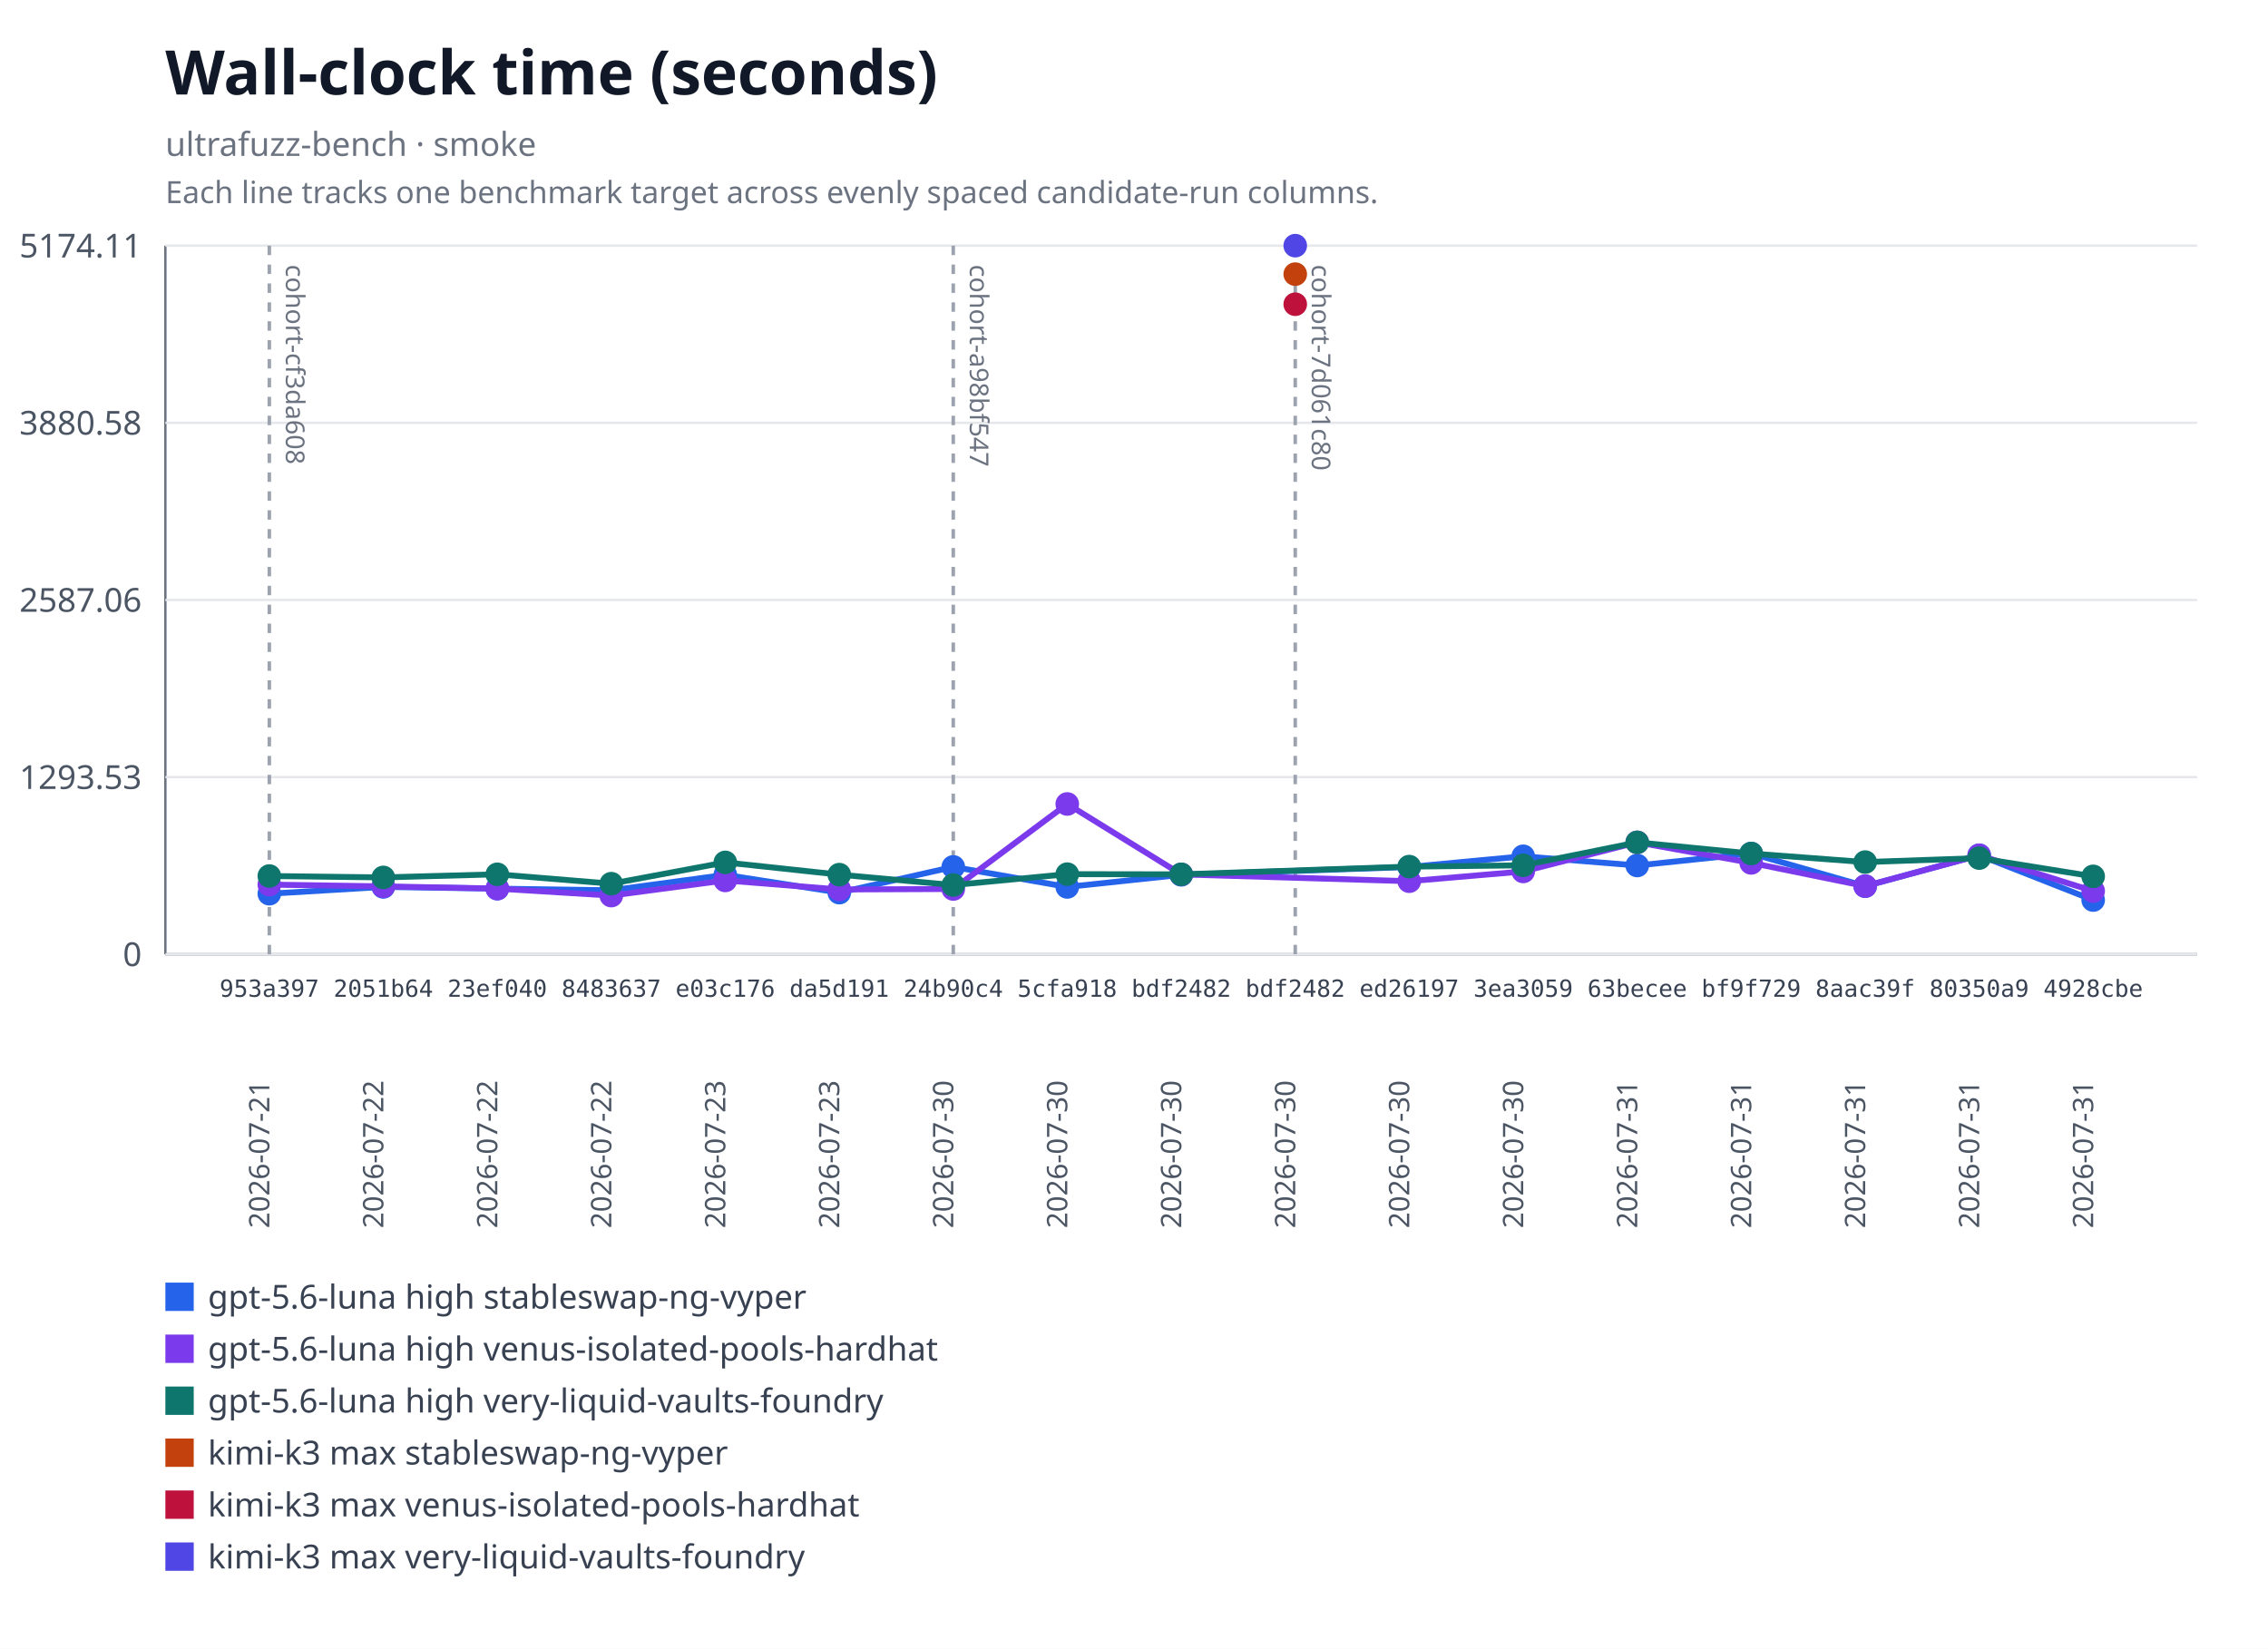
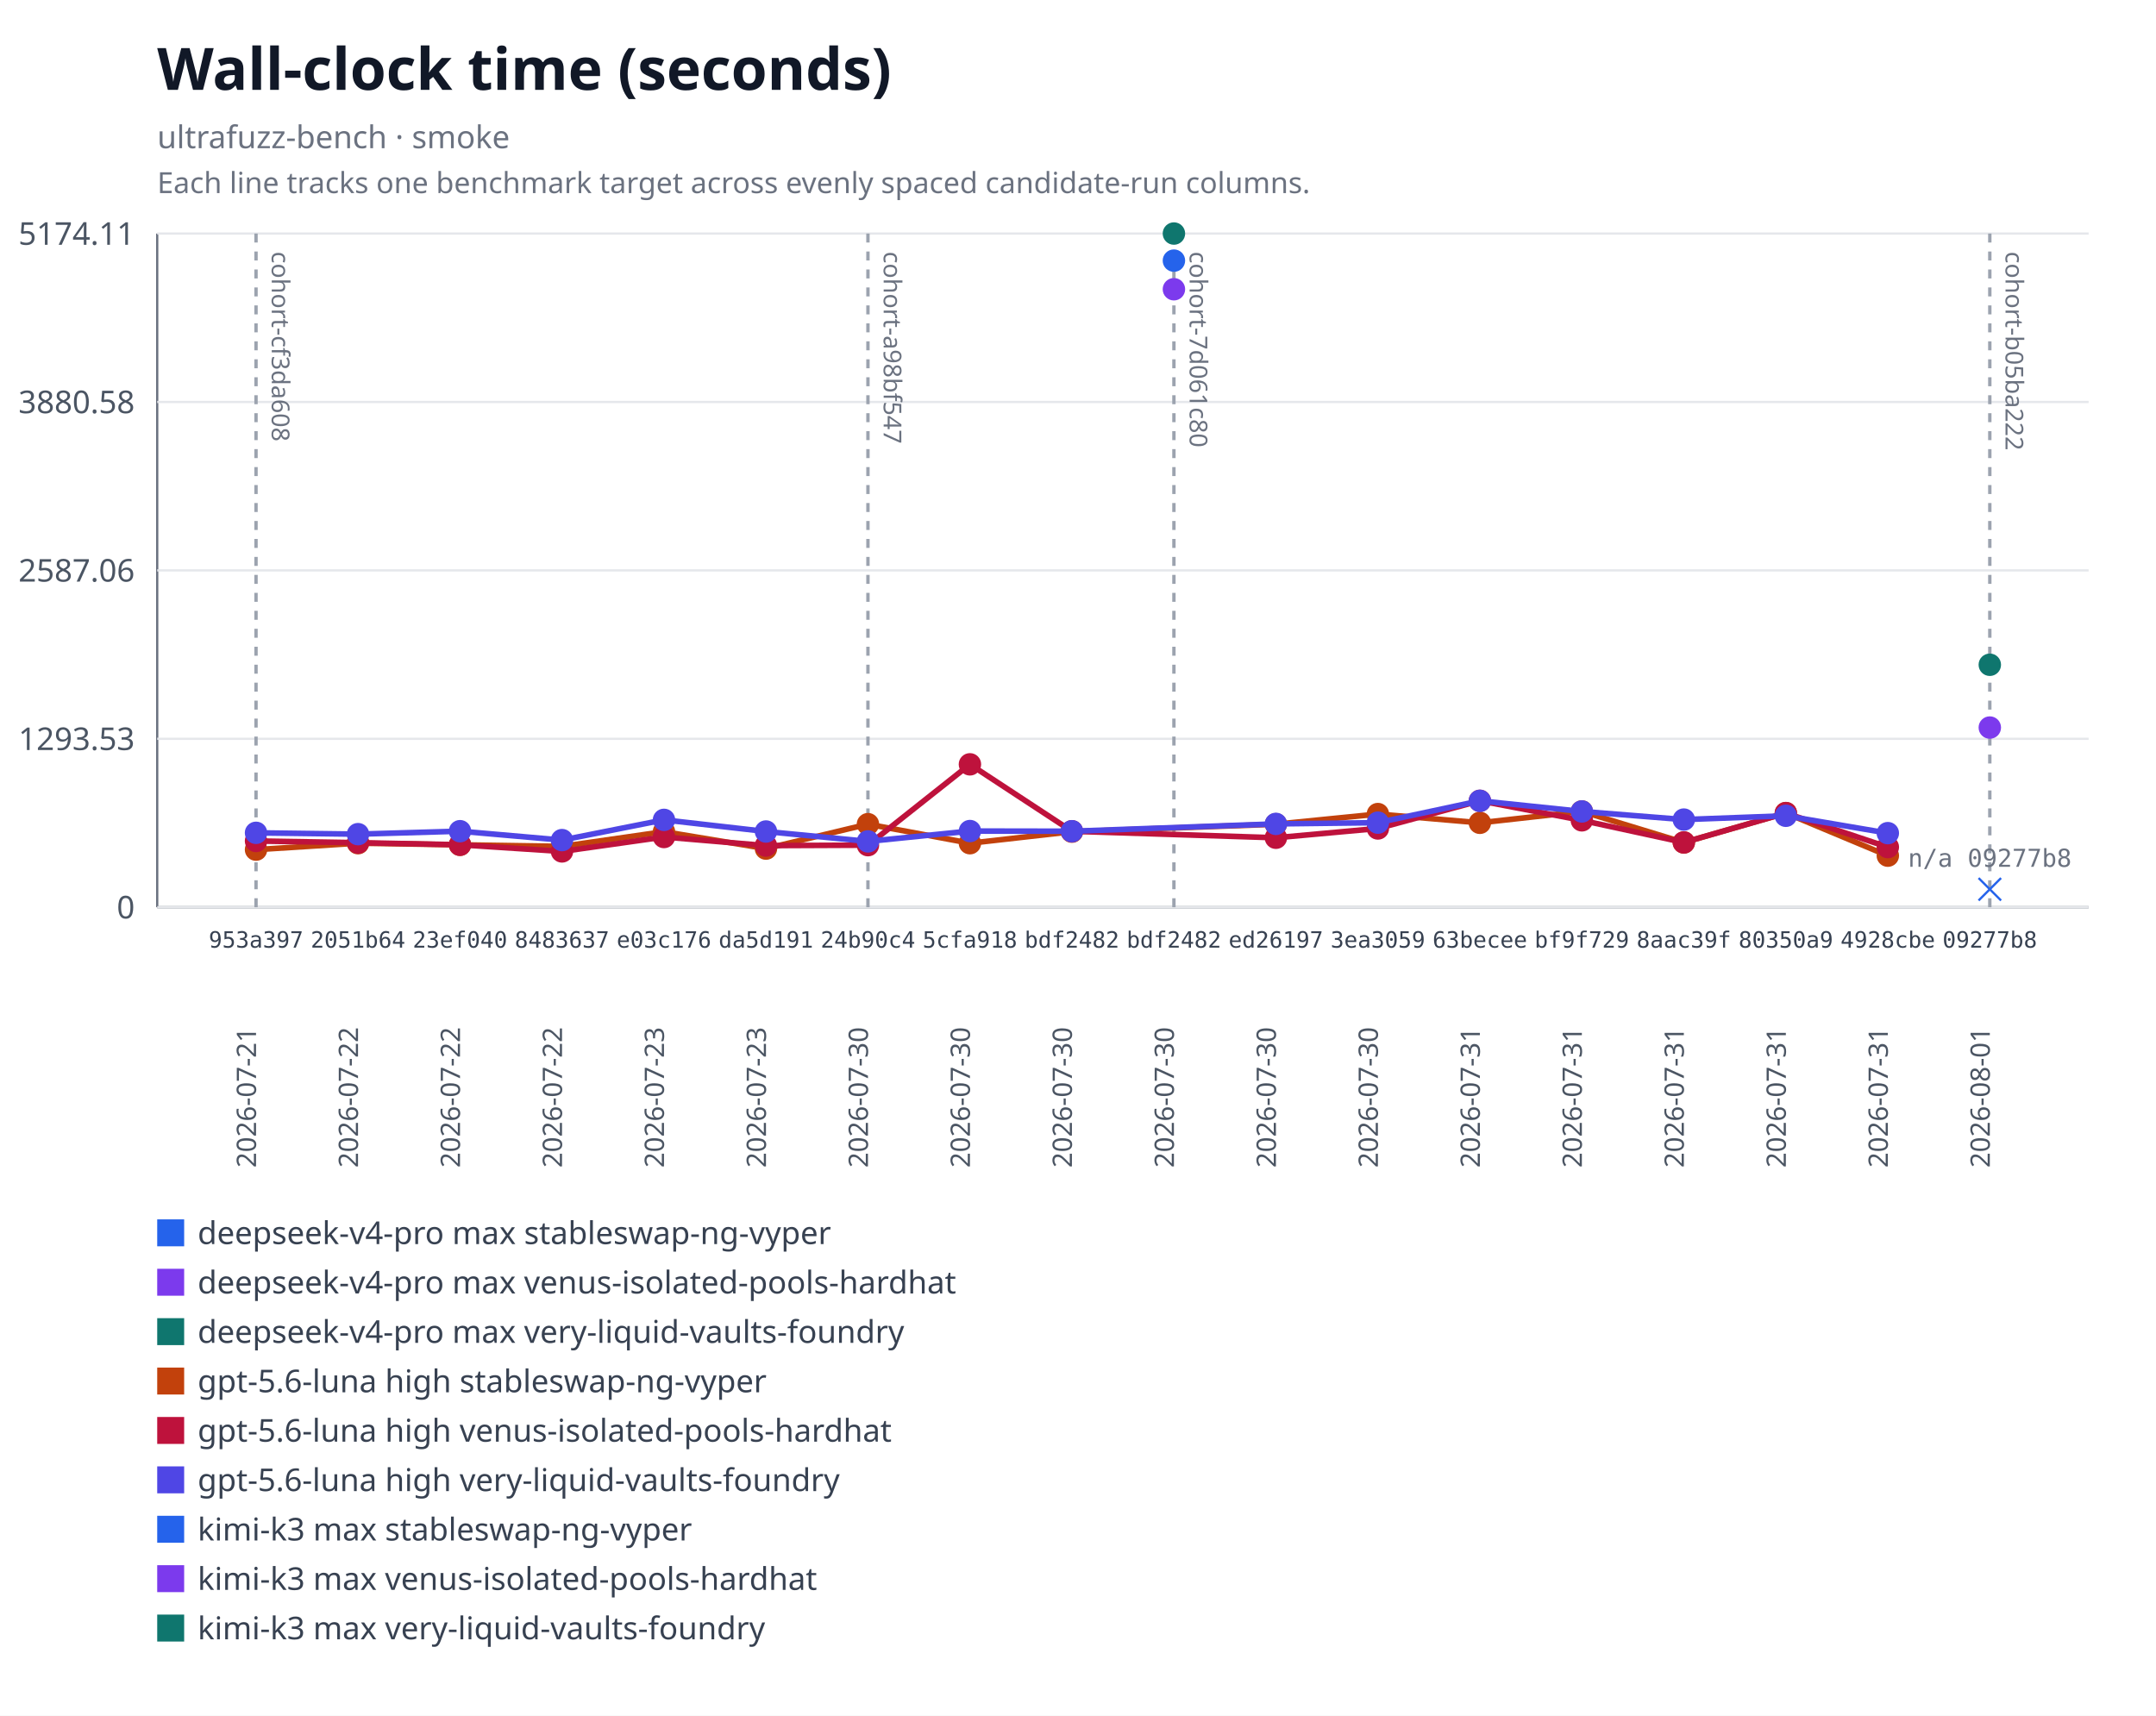
- <svg xmlns="http://www.w3.org/2000/svg" xmlns:xlink="http://www.w3.org/1999/xlink" width="960" height="698" viewBox="0 0 960 698" role="img" aria-labelledby="title desc">
-   <rect width="960" height="698" fill="#ffffff" />
+ <svg xmlns="http://www.w3.org/2000/svg" xmlns:xlink="http://www.w3.org/1999/xlink" width="960" height="764" viewBox="0 0 960 764" role="img" aria-labelledby="title desc">
+   <rect width="960" height="764" fill="#ffffff" />
  <text x="70" y="40" font-family="system-ui, sans-serif" font-size="26" font-weight="600" fill="#111827">Wall-clock time (seconds)</text>
  <text x="70" y="66" font-family="system-ui, sans-serif" font-size="14" fill="#6b7280">ultrafuzz-bench · smoke</text>
  <text x="70" y="86" font-family="system-ui, sans-serif" font-size="13" fill="#6b7280">Each line tracks one benchmark target across evenly spaced candidate-run columns.</text>
  <line x1="70" y1="104" x2="70" y2="404" stroke="#6b7280" />
  <line x1="70" y1="404" x2="930" y2="404" stroke="#6b7280" />
  <line x1="70" y1="404" x2="930" y2="404" stroke="#e5e7eb" />
  <text x="60" y="409" text-anchor="end" font-family="system-ui, sans-serif" font-size="14" fill="#4b5563">0</text>
  <line x1="70" y1="329" x2="930" y2="329" stroke="#e5e7eb" />
  <text x="60" y="334" text-anchor="end" font-family="system-ui, sans-serif" font-size="14" fill="#4b5563">1293.53</text>
  <line x1="70" y1="254" x2="930" y2="254" stroke="#e5e7eb" />
  <text x="60" y="259" text-anchor="end" font-family="system-ui, sans-serif" font-size="14" fill="#4b5563">2587.06</text>
  <line x1="70" y1="179" x2="930" y2="179" stroke="#e5e7eb" />
  <text x="60" y="184" text-anchor="end" font-family="system-ui, sans-serif" font-size="14" fill="#4b5563">3880.58</text>
  <line x1="70" y1="104" x2="930" y2="104" stroke="#e5e7eb" />
  <text x="60" y="109" text-anchor="end" font-family="system-ui, sans-serif" font-size="14" fill="#4b5563">5174.11</text>
  <g data-lineage-marker="cohort-cf3da608">
    <line x1="114" y1="104" x2="114" y2="404" stroke="#9ca3af" stroke-width="1.5" stroke-dasharray="4 4" />
    <text transform="translate(121,112) rotate(90)" text-anchor="start" font-family="system-ui, sans-serif" font-size="11" fill="#6b7280">cohort-cf3da608</text>
  </g>
  <g data-lineage-marker="cohort-a98bf547">
-     <line x1="403.5" y1="104" x2="403.5" y2="404" stroke="#9ca3af" stroke-width="1.5" stroke-dasharray="4 4" />
-     <text transform="translate(410.5,112) rotate(90)" text-anchor="start" font-family="system-ui, sans-serif" font-size="11" fill="#6b7280">cohort-a98bf547</text>
+     <line x1="386.47" y1="104" x2="386.47" y2="404" stroke="#9ca3af" stroke-width="1.5" stroke-dasharray="4 4" />
+     <text transform="translate(393.47,112) rotate(90)" text-anchor="start" font-family="system-ui, sans-serif" font-size="11" fill="#6b7280">cohort-a98bf547</text>
  </g>
  <g data-lineage-marker="cohort-7d061c80">
-     <line x1="548.25" y1="104" x2="548.25" y2="404" stroke="#9ca3af" stroke-width="1.5" stroke-dasharray="4 4" />
-     <text transform="translate(555.25,112) rotate(90)" text-anchor="start" font-family="system-ui, sans-serif" font-size="11" fill="#6b7280">cohort-7d061c80</text>
-   </g>
-   <polyline fill="none" stroke="#2563eb" stroke-width="2.5" points="114,378.36 162.25,375.48 210.5,376.21 258.75,376.91 307,370.36 355.25,377.9 403.5,367.01 451.75,375.49 500,370.35 596.5,367.04 644.75,362.51 693,366.41 741.25,361.34 789.5,375.17 837.75,362.06 886,381.04" />
+     <line x1="522.71" y1="104" x2="522.71" y2="404" stroke="#9ca3af" stroke-width="1.5" stroke-dasharray="4 4" />
+     <text transform="translate(529.71,112) rotate(90)" text-anchor="start" font-family="system-ui, sans-serif" font-size="11" fill="#6b7280">cohort-7d061c80</text>
+   </g>
+   <g data-lineage-marker="cohort-b05ba222">
+     <line x1="886" y1="104" x2="886" y2="404" stroke="#9ca3af" stroke-width="1.5" stroke-dasharray="4 4" />
+     <text transform="translate(893,112) rotate(90)" text-anchor="start" font-family="system-ui, sans-serif" font-size="11" fill="#6b7280">cohort-b05ba222</text>
+   </g>
+   <a href="https://github.com/monad-developers/ultrafuzz/commit/09277b81397d06cf697403a863c8f29f4e2320b9" xlink:href="https://github.com/monad-developers/ultrafuzz/commit/09277b81397d06cf697403a863c8f29f4e2320b9" data-status="unavailable">
+     <line x1="881" y1="391" x2="891" y2="401" stroke="#2563eb" />
+     <line x1="891" y1="391" x2="881" y2="401" stroke="#2563eb" />
+     <text x="886" y="386" text-anchor="middle" font-family="ui-monospace, monospace" font-size="11" fill="#6b7280">n/a 09277b8</text>
+   </a>
+   <a href="https://github.com/monad-developers/ultrafuzz/commit/09277b81397d06cf697403a863c8f29f4e2320b9" xlink:href="https://github.com/monad-developers/ultrafuzz/commit/09277b81397d06cf697403a863c8f29f4e2320b9">
+     <circle cx="886" cy="323.99" r="5" fill="#7c3aed" />
+   </a>
+   <a href="https://github.com/monad-developers/ultrafuzz/commit/09277b81397d06cf697403a863c8f29f4e2320b9" xlink:href="https://github.com/monad-developers/ultrafuzz/commit/09277b81397d06cf697403a863c8f29f4e2320b9">
+     <circle cx="886" cy="296.03" r="5" fill="#0f766e" />
+   </a>
+   <polyline fill="none" stroke="#c2410c" stroke-width="2.5" points="114,378.36 159.41,375.48 204.82,376.21 250.24,376.91 295.65,370.36 341.06,377.9 386.47,367.01 431.88,375.49 477.29,370.35 568.12,367.04 613.53,362.51 658.94,366.41 704.35,361.34 749.76,375.17 795.18,362.06 840.59,381.04" />
  <a href="https://github.com/monad-developers/ultrafuzz/commit/953a397a860307d3061eef2cad69c80d09ef20f5" xlink:href="https://github.com/monad-developers/ultrafuzz/commit/953a397a860307d3061eef2cad69c80d09ef20f5">
-     <circle cx="114" cy="378.36" r="5" fill="#2563eb" />
+     <circle cx="114" cy="378.36" r="5" fill="#c2410c" />
  </a>
  <a href="https://github.com/monad-developers/ultrafuzz/commit/2051b642d9e31e9402ce1ec8a00b70cc27801f16" xlink:href="https://github.com/monad-developers/ultrafuzz/commit/2051b642d9e31e9402ce1ec8a00b70cc27801f16">
-     <circle cx="162.25" cy="375.48" r="5" fill="#2563eb" />
+     <circle cx="159.41" cy="375.48" r="5" fill="#c2410c" />
  </a>
  <a href="https://github.com/monad-developers/ultrafuzz/commit/23ef040e5ad66603354e3395f7eac77df9b76f06" xlink:href="https://github.com/monad-developers/ultrafuzz/commit/23ef040e5ad66603354e3395f7eac77df9b76f06">
-     <circle cx="210.5" cy="376.21" r="5" fill="#2563eb" />
+     <circle cx="204.82" cy="376.21" r="5" fill="#c2410c" />
  </a>
  <a href="https://github.com/monad-developers/ultrafuzz/commit/84836379f09e6e84ff0da059f7e26a2a38e4cc98" xlink:href="https://github.com/monad-developers/ultrafuzz/commit/84836379f09e6e84ff0da059f7e26a2a38e4cc98">
-     <circle cx="258.75" cy="376.91" r="5" fill="#2563eb" />
+     <circle cx="250.24" cy="376.91" r="5" fill="#c2410c" />
  </a>
  <a href="https://github.com/monad-developers/ultrafuzz/commit/e03c176587f695fe711b8123f88c2cbbcfca36af" xlink:href="https://github.com/monad-developers/ultrafuzz/commit/e03c176587f695fe711b8123f88c2cbbcfca36af">
-     <circle cx="307" cy="370.36" r="5" fill="#2563eb" />
+     <circle cx="295.65" cy="370.36" r="5" fill="#c2410c" />
  </a>
  <a href="https://github.com/monad-developers/ultrafuzz/commit/da5d191b03f61b4e07149c10d29bbd7542511889" xlink:href="https://github.com/monad-developers/ultrafuzz/commit/da5d191b03f61b4e07149c10d29bbd7542511889">
-     <circle cx="355.25" cy="377.9" r="5" fill="#2563eb" />
+     <circle cx="341.06" cy="377.9" r="5" fill="#c2410c" />
  </a>
  <a href="https://github.com/monad-developers/ultrafuzz/commit/24b90c4d2a03ece561b3b1b988cfa2508c088013" xlink:href="https://github.com/monad-developers/ultrafuzz/commit/24b90c4d2a03ece561b3b1b988cfa2508c088013">
-     <circle cx="403.5" cy="367.01" r="5" fill="#2563eb" />
+     <circle cx="386.47" cy="367.01" r="5" fill="#c2410c" />
  </a>
  <a href="https://github.com/monad-developers/ultrafuzz/commit/5cfa918db7448aeb92b6b8aa66f687a9359b71e6" xlink:href="https://github.com/monad-developers/ultrafuzz/commit/5cfa918db7448aeb92b6b8aa66f687a9359b71e6">
-     <circle cx="451.75" cy="375.49" r="5" fill="#2563eb" />
-   </a>
-   <a href="https://github.com/monad-developers/ultrafuzz/commit/bdf2482db2ad359aa9b48775e73206fa37f32278" xlink:href="https://github.com/monad-developers/ultrafuzz/commit/bdf2482db2ad359aa9b48775e73206fa37f32278">
-     <circle cx="500" cy="370.35" r="5" fill="#2563eb" />
+     <circle cx="431.88" cy="375.49" r="5" fill="#c2410c" />
+   </a>
+   <a href="https://github.com/monad-developers/ultrafuzz/commit/bdf2482db2ad359aa9b48775e73206fa37f32278" xlink:href="https://github.com/monad-developers/ultrafuzz/commit/bdf2482db2ad359aa9b48775e73206fa37f32278">
+     <circle cx="477.29" cy="370.35" r="5" fill="#c2410c" />
  </a>
  <a href="https://github.com/monad-developers/ultrafuzz/commit/ed26197c6c6cf5c7d21e35b9f2c9f5cb85fcac8e" xlink:href="https://github.com/monad-developers/ultrafuzz/commit/ed26197c6c6cf5c7d21e35b9f2c9f5cb85fcac8e">
-     <circle cx="596.5" cy="367.04" r="5" fill="#2563eb" />
+     <circle cx="568.12" cy="367.04" r="5" fill="#c2410c" />
  </a>
  <a href="https://github.com/monad-developers/ultrafuzz/commit/3ea30591805bdb0dda96ae56efa08419e7b4a506" xlink:href="https://github.com/monad-developers/ultrafuzz/commit/3ea30591805bdb0dda96ae56efa08419e7b4a506">
-     <circle cx="644.75" cy="362.51" r="5" fill="#2563eb" />
+     <circle cx="613.53" cy="362.51" r="5" fill="#c2410c" />
  </a>
  <a href="https://github.com/monad-developers/ultrafuzz/commit/63becee294476e3e750a79163c01634138b94282" xlink:href="https://github.com/monad-developers/ultrafuzz/commit/63becee294476e3e750a79163c01634138b94282">
-     <circle cx="693" cy="366.41" r="5" fill="#2563eb" />
+     <circle cx="658.94" cy="366.41" r="5" fill="#c2410c" />
  </a>
  <a href="https://github.com/monad-developers/ultrafuzz/commit/bf9f729656bd4d2b0e8860c560cc3a1716a3dca0" xlink:href="https://github.com/monad-developers/ultrafuzz/commit/bf9f729656bd4d2b0e8860c560cc3a1716a3dca0">
-     <circle cx="741.25" cy="361.34" r="5" fill="#2563eb" />
+     <circle cx="704.35" cy="361.34" r="5" fill="#c2410c" />
  </a>
  <a href="https://github.com/monad-developers/ultrafuzz/commit/8aac39f661655f98f6e9ba2be71c079d650e2223" xlink:href="https://github.com/monad-developers/ultrafuzz/commit/8aac39f661655f98f6e9ba2be71c079d650e2223">
-     <circle cx="789.5" cy="375.17" r="5" fill="#2563eb" />
+     <circle cx="749.76" cy="375.17" r="5" fill="#c2410c" />
  </a>
  <a href="https://github.com/monad-developers/ultrafuzz/commit/80350a94d72cb12c6e22427fcc925ba21777a309" xlink:href="https://github.com/monad-developers/ultrafuzz/commit/80350a94d72cb12c6e22427fcc925ba21777a309">
-     <circle cx="837.75" cy="362.06" r="5" fill="#2563eb" />
+     <circle cx="795.18" cy="362.06" r="5" fill="#c2410c" />
  </a>
  <a href="https://github.com/monad-developers/ultrafuzz/commit/4928cbe154027060b4b9d9e63e9414a6a0547022" xlink:href="https://github.com/monad-developers/ultrafuzz/commit/4928cbe154027060b4b9d9e63e9414a6a0547022">
-     <circle cx="886" cy="381.04" r="5" fill="#2563eb" />
-   </a>
-   <polyline fill="none" stroke="#7c3aed" stroke-width="2.5" points="114,374.51 162.25,375.25 210.5,376.18 258.75,379.15 307,372.73 355.25,376.56 403.5,376.36 451.75,340.37 500,370.17 596.5,373.06 644.75,368.93 693,356.61 741.25,365.31 789.5,375.15 837.75,362.1 886,377.23" />
+     <circle cx="840.59" cy="381.04" r="5" fill="#c2410c" />
+   </a>
+   <polyline fill="none" stroke="#be123c" stroke-width="2.5" points="114,374.51 159.41,375.25 204.82,376.18 250.24,379.15 295.65,372.73 341.06,376.56 386.47,376.36 431.88,340.37 477.29,370.17 568.12,373.06 613.53,368.93 658.94,356.61 704.35,365.31 749.76,375.15 795.18,362.1 840.59,377.23" />
  <a href="https://github.com/monad-developers/ultrafuzz/commit/953a397a860307d3061eef2cad69c80d09ef20f5" xlink:href="https://github.com/monad-developers/ultrafuzz/commit/953a397a860307d3061eef2cad69c80d09ef20f5">
-     <circle cx="114" cy="374.51" r="5" fill="#7c3aed" />
+     <circle cx="114" cy="374.51" r="5" fill="#be123c" />
  </a>
  <a href="https://github.com/monad-developers/ultrafuzz/commit/2051b642d9e31e9402ce1ec8a00b70cc27801f16" xlink:href="https://github.com/monad-developers/ultrafuzz/commit/2051b642d9e31e9402ce1ec8a00b70cc27801f16">
-     <circle cx="162.25" cy="375.25" r="5" fill="#7c3aed" />
+     <circle cx="159.41" cy="375.25" r="5" fill="#be123c" />
  </a>
  <a href="https://github.com/monad-developers/ultrafuzz/commit/23ef040e5ad66603354e3395f7eac77df9b76f06" xlink:href="https://github.com/monad-developers/ultrafuzz/commit/23ef040e5ad66603354e3395f7eac77df9b76f06">
-     <circle cx="210.5" cy="376.18" r="5" fill="#7c3aed" />
+     <circle cx="204.82" cy="376.18" r="5" fill="#be123c" />
  </a>
  <a href="https://github.com/monad-developers/ultrafuzz/commit/84836379f09e6e84ff0da059f7e26a2a38e4cc98" xlink:href="https://github.com/monad-developers/ultrafuzz/commit/84836379f09e6e84ff0da059f7e26a2a38e4cc98">
-     <circle cx="258.75" cy="379.15" r="5" fill="#7c3aed" />
+     <circle cx="250.24" cy="379.15" r="5" fill="#be123c" />
  </a>
  <a href="https://github.com/monad-developers/ultrafuzz/commit/e03c176587f695fe711b8123f88c2cbbcfca36af" xlink:href="https://github.com/monad-developers/ultrafuzz/commit/e03c176587f695fe711b8123f88c2cbbcfca36af">
-     <circle cx="307" cy="372.73" r="5" fill="#7c3aed" />
+     <circle cx="295.65" cy="372.73" r="5" fill="#be123c" />
  </a>
  <a href="https://github.com/monad-developers/ultrafuzz/commit/da5d191b03f61b4e07149c10d29bbd7542511889" xlink:href="https://github.com/monad-developers/ultrafuzz/commit/da5d191b03f61b4e07149c10d29bbd7542511889">
-     <circle cx="355.25" cy="376.56" r="5" fill="#7c3aed" />
+     <circle cx="341.06" cy="376.56" r="5" fill="#be123c" />
  </a>
  <a href="https://github.com/monad-developers/ultrafuzz/commit/24b90c4d2a03ece561b3b1b988cfa2508c088013" xlink:href="https://github.com/monad-developers/ultrafuzz/commit/24b90c4d2a03ece561b3b1b988cfa2508c088013">
-     <circle cx="403.5" cy="376.36" r="5" fill="#7c3aed" />
+     <circle cx="386.47" cy="376.36" r="5" fill="#be123c" />
  </a>
  <a href="https://github.com/monad-developers/ultrafuzz/commit/5cfa918db7448aeb92b6b8aa66f687a9359b71e6" xlink:href="https://github.com/monad-developers/ultrafuzz/commit/5cfa918db7448aeb92b6b8aa66f687a9359b71e6">
-     <circle cx="451.75" cy="340.37" r="5" fill="#7c3aed" />
-   </a>
-   <a href="https://github.com/monad-developers/ultrafuzz/commit/bdf2482db2ad359aa9b48775e73206fa37f32278" xlink:href="https://github.com/monad-developers/ultrafuzz/commit/bdf2482db2ad359aa9b48775e73206fa37f32278">
-     <circle cx="500" cy="370.17" r="5" fill="#7c3aed" />
+     <circle cx="431.88" cy="340.37" r="5" fill="#be123c" />
+   </a>
+   <a href="https://github.com/monad-developers/ultrafuzz/commit/bdf2482db2ad359aa9b48775e73206fa37f32278" xlink:href="https://github.com/monad-developers/ultrafuzz/commit/bdf2482db2ad359aa9b48775e73206fa37f32278">
+     <circle cx="477.29" cy="370.17" r="5" fill="#be123c" />
  </a>
  <a href="https://github.com/monad-developers/ultrafuzz/commit/ed26197c6c6cf5c7d21e35b9f2c9f5cb85fcac8e" xlink:href="https://github.com/monad-developers/ultrafuzz/commit/ed26197c6c6cf5c7d21e35b9f2c9f5cb85fcac8e">
-     <circle cx="596.5" cy="373.06" r="5" fill="#7c3aed" />
+     <circle cx="568.12" cy="373.06" r="5" fill="#be123c" />
  </a>
  <a href="https://github.com/monad-developers/ultrafuzz/commit/3ea30591805bdb0dda96ae56efa08419e7b4a506" xlink:href="https://github.com/monad-developers/ultrafuzz/commit/3ea30591805bdb0dda96ae56efa08419e7b4a506">
-     <circle cx="644.75" cy="368.93" r="5" fill="#7c3aed" />
+     <circle cx="613.53" cy="368.93" r="5" fill="#be123c" />
  </a>
  <a href="https://github.com/monad-developers/ultrafuzz/commit/63becee294476e3e750a79163c01634138b94282" xlink:href="https://github.com/monad-developers/ultrafuzz/commit/63becee294476e3e750a79163c01634138b94282">
-     <circle cx="693" cy="356.61" r="5" fill="#7c3aed" />
+     <circle cx="658.94" cy="356.61" r="5" fill="#be123c" />
  </a>
  <a href="https://github.com/monad-developers/ultrafuzz/commit/bf9f729656bd4d2b0e8860c560cc3a1716a3dca0" xlink:href="https://github.com/monad-developers/ultrafuzz/commit/bf9f729656bd4d2b0e8860c560cc3a1716a3dca0">
-     <circle cx="741.25" cy="365.31" r="5" fill="#7c3aed" />
+     <circle cx="704.35" cy="365.31" r="5" fill="#be123c" />
  </a>
  <a href="https://github.com/monad-developers/ultrafuzz/commit/8aac39f661655f98f6e9ba2be71c079d650e2223" xlink:href="https://github.com/monad-developers/ultrafuzz/commit/8aac39f661655f98f6e9ba2be71c079d650e2223">
-     <circle cx="789.5" cy="375.15" r="5" fill="#7c3aed" />
+     <circle cx="749.76" cy="375.15" r="5" fill="#be123c" />
  </a>
  <a href="https://github.com/monad-developers/ultrafuzz/commit/80350a94d72cb12c6e22427fcc925ba21777a309" xlink:href="https://github.com/monad-developers/ultrafuzz/commit/80350a94d72cb12c6e22427fcc925ba21777a309">
-     <circle cx="837.75" cy="362.1" r="5" fill="#7c3aed" />
+     <circle cx="795.18" cy="362.1" r="5" fill="#be123c" />
  </a>
  <a href="https://github.com/monad-developers/ultrafuzz/commit/4928cbe154027060b4b9d9e63e9414a6a0547022" xlink:href="https://github.com/monad-developers/ultrafuzz/commit/4928cbe154027060b4b9d9e63e9414a6a0547022">
-     <circle cx="886" cy="377.23" r="5" fill="#7c3aed" />
-   </a>
-   <polyline fill="none" stroke="#0f766e" stroke-width="2.5" points="114,370.87 162.25,371.46 210.5,370.14 258.75,374.11 307,365.1 355.25,370.28 403.5,374.69 451.75,370.08 500,370.16 596.5,366.89 644.75,366.34 693,356.63 741.25,361.35 789.5,364.97 837.75,363.28 886,371.01" />
+     <circle cx="840.59" cy="377.23" r="5" fill="#be123c" />
+   </a>
+   <polyline fill="none" stroke="#4f46e5" stroke-width="2.5" points="114,370.87 159.41,371.46 204.82,370.14 250.24,374.11 295.65,365.1 341.06,370.28 386.47,374.69 431.88,370.08 477.29,370.16 568.12,366.89 613.53,366.34 658.94,356.63 704.35,361.35 749.76,364.97 795.18,363.28 840.59,371.01" />
  <a href="https://github.com/monad-developers/ultrafuzz/commit/953a397a860307d3061eef2cad69c80d09ef20f5" xlink:href="https://github.com/monad-developers/ultrafuzz/commit/953a397a860307d3061eef2cad69c80d09ef20f5">
-     <circle cx="114" cy="370.87" r="5" fill="#0f766e" />
+     <circle cx="114" cy="370.87" r="5" fill="#4f46e5" />
  </a>
  <a href="https://github.com/monad-developers/ultrafuzz/commit/2051b642d9e31e9402ce1ec8a00b70cc27801f16" xlink:href="https://github.com/monad-developers/ultrafuzz/commit/2051b642d9e31e9402ce1ec8a00b70cc27801f16">
-     <circle cx="162.25" cy="371.46" r="5" fill="#0f766e" />
+     <circle cx="159.41" cy="371.46" r="5" fill="#4f46e5" />
  </a>
  <a href="https://github.com/monad-developers/ultrafuzz/commit/23ef040e5ad66603354e3395f7eac77df9b76f06" xlink:href="https://github.com/monad-developers/ultrafuzz/commit/23ef040e5ad66603354e3395f7eac77df9b76f06">
-     <circle cx="210.5" cy="370.14" r="5" fill="#0f766e" />
+     <circle cx="204.82" cy="370.14" r="5" fill="#4f46e5" />
  </a>
  <a href="https://github.com/monad-developers/ultrafuzz/commit/84836379f09e6e84ff0da059f7e26a2a38e4cc98" xlink:href="https://github.com/monad-developers/ultrafuzz/commit/84836379f09e6e84ff0da059f7e26a2a38e4cc98">
-     <circle cx="258.75" cy="374.11" r="5" fill="#0f766e" />
+     <circle cx="250.24" cy="374.11" r="5" fill="#4f46e5" />
  </a>
  <a href="https://github.com/monad-developers/ultrafuzz/commit/e03c176587f695fe711b8123f88c2cbbcfca36af" xlink:href="https://github.com/monad-developers/ultrafuzz/commit/e03c176587f695fe711b8123f88c2cbbcfca36af">
-     <circle cx="307" cy="365.1" r="5" fill="#0f766e" />
+     <circle cx="295.65" cy="365.1" r="5" fill="#4f46e5" />
  </a>
  <a href="https://github.com/monad-developers/ultrafuzz/commit/da5d191b03f61b4e07149c10d29bbd7542511889" xlink:href="https://github.com/monad-developers/ultrafuzz/commit/da5d191b03f61b4e07149c10d29bbd7542511889">
-     <circle cx="355.25" cy="370.28" r="5" fill="#0f766e" />
+     <circle cx="341.06" cy="370.28" r="5" fill="#4f46e5" />
  </a>
  <a href="https://github.com/monad-developers/ultrafuzz/commit/24b90c4d2a03ece561b3b1b988cfa2508c088013" xlink:href="https://github.com/monad-developers/ultrafuzz/commit/24b90c4d2a03ece561b3b1b988cfa2508c088013">
-     <circle cx="403.5" cy="374.69" r="5" fill="#0f766e" />
+     <circle cx="386.47" cy="374.69" r="5" fill="#4f46e5" />
  </a>
  <a href="https://github.com/monad-developers/ultrafuzz/commit/5cfa918db7448aeb92b6b8aa66f687a9359b71e6" xlink:href="https://github.com/monad-developers/ultrafuzz/commit/5cfa918db7448aeb92b6b8aa66f687a9359b71e6">
-     <circle cx="451.75" cy="370.08" r="5" fill="#0f766e" />
-   </a>
-   <a href="https://github.com/monad-developers/ultrafuzz/commit/bdf2482db2ad359aa9b48775e73206fa37f32278" xlink:href="https://github.com/monad-developers/ultrafuzz/commit/bdf2482db2ad359aa9b48775e73206fa37f32278">
-     <circle cx="500" cy="370.16" r="5" fill="#0f766e" />
+     <circle cx="431.88" cy="370.08" r="5" fill="#4f46e5" />
+   </a>
+   <a href="https://github.com/monad-developers/ultrafuzz/commit/bdf2482db2ad359aa9b48775e73206fa37f32278" xlink:href="https://github.com/monad-developers/ultrafuzz/commit/bdf2482db2ad359aa9b48775e73206fa37f32278">
+     <circle cx="477.29" cy="370.16" r="5" fill="#4f46e5" />
  </a>
  <a href="https://github.com/monad-developers/ultrafuzz/commit/ed26197c6c6cf5c7d21e35b9f2c9f5cb85fcac8e" xlink:href="https://github.com/monad-developers/ultrafuzz/commit/ed26197c6c6cf5c7d21e35b9f2c9f5cb85fcac8e">
-     <circle cx="596.5" cy="366.89" r="5" fill="#0f766e" />
+     <circle cx="568.12" cy="366.89" r="5" fill="#4f46e5" />
  </a>
  <a href="https://github.com/monad-developers/ultrafuzz/commit/3ea30591805bdb0dda96ae56efa08419e7b4a506" xlink:href="https://github.com/monad-developers/ultrafuzz/commit/3ea30591805bdb0dda96ae56efa08419e7b4a506">
-     <circle cx="644.75" cy="366.34" r="5" fill="#0f766e" />
+     <circle cx="613.53" cy="366.34" r="5" fill="#4f46e5" />
  </a>
  <a href="https://github.com/monad-developers/ultrafuzz/commit/63becee294476e3e750a79163c01634138b94282" xlink:href="https://github.com/monad-developers/ultrafuzz/commit/63becee294476e3e750a79163c01634138b94282">
-     <circle cx="693" cy="356.63" r="5" fill="#0f766e" />
+     <circle cx="658.94" cy="356.63" r="5" fill="#4f46e5" />
  </a>
  <a href="https://github.com/monad-developers/ultrafuzz/commit/bf9f729656bd4d2b0e8860c560cc3a1716a3dca0" xlink:href="https://github.com/monad-developers/ultrafuzz/commit/bf9f729656bd4d2b0e8860c560cc3a1716a3dca0">
-     <circle cx="741.25" cy="361.35" r="5" fill="#0f766e" />
+     <circle cx="704.35" cy="361.35" r="5" fill="#4f46e5" />
  </a>
  <a href="https://github.com/monad-developers/ultrafuzz/commit/8aac39f661655f98f6e9ba2be71c079d650e2223" xlink:href="https://github.com/monad-developers/ultrafuzz/commit/8aac39f661655f98f6e9ba2be71c079d650e2223">
-     <circle cx="789.5" cy="364.97" r="5" fill="#0f766e" />
+     <circle cx="749.76" cy="364.97" r="5" fill="#4f46e5" />
  </a>
  <a href="https://github.com/monad-developers/ultrafuzz/commit/80350a94d72cb12c6e22427fcc925ba21777a309" xlink:href="https://github.com/monad-developers/ultrafuzz/commit/80350a94d72cb12c6e22427fcc925ba21777a309">
-     <circle cx="837.75" cy="363.28" r="5" fill="#0f766e" />
+     <circle cx="795.18" cy="363.28" r="5" fill="#4f46e5" />
  </a>
  <a href="https://github.com/monad-developers/ultrafuzz/commit/4928cbe154027060b4b9d9e63e9414a6a0547022" xlink:href="https://github.com/monad-developers/ultrafuzz/commit/4928cbe154027060b4b9d9e63e9414a6a0547022">
-     <circle cx="886" cy="371.01" r="5" fill="#0f766e" />
-   </a>
-   <a href="https://github.com/monad-developers/ultrafuzz/commit/bdf2482db2ad359aa9b48775e73206fa37f32278" xlink:href="https://github.com/monad-developers/ultrafuzz/commit/bdf2482db2ad359aa9b48775e73206fa37f32278">
-     <circle cx="548.25" cy="116.06" r="5" fill="#c2410c" />
-   </a>
-   <a href="https://github.com/monad-developers/ultrafuzz/commit/bdf2482db2ad359aa9b48775e73206fa37f32278" xlink:href="https://github.com/monad-developers/ultrafuzz/commit/bdf2482db2ad359aa9b48775e73206fa37f32278">
-     <circle cx="548.25" cy="128.8" r="5" fill="#be123c" />
-   </a>
-   <a href="https://github.com/monad-developers/ultrafuzz/commit/bdf2482db2ad359aa9b48775e73206fa37f32278" xlink:href="https://github.com/monad-developers/ultrafuzz/commit/bdf2482db2ad359aa9b48775e73206fa37f32278">
-     <circle cx="548.25" cy="104" r="5" fill="#4f46e5" />
+     <circle cx="840.59" cy="371.01" r="5" fill="#4f46e5" />
+   </a>
+   <a href="https://github.com/monad-developers/ultrafuzz/commit/bdf2482db2ad359aa9b48775e73206fa37f32278" xlink:href="https://github.com/monad-developers/ultrafuzz/commit/bdf2482db2ad359aa9b48775e73206fa37f32278">
+     <circle cx="522.71" cy="116.06" r="5" fill="#2563eb" />
+   </a>
+   <a href="https://github.com/monad-developers/ultrafuzz/commit/bdf2482db2ad359aa9b48775e73206fa37f32278" xlink:href="https://github.com/monad-developers/ultrafuzz/commit/bdf2482db2ad359aa9b48775e73206fa37f32278">
+     <circle cx="522.71" cy="128.8" r="5" fill="#7c3aed" />
+   </a>
+   <a href="https://github.com/monad-developers/ultrafuzz/commit/bdf2482db2ad359aa9b48775e73206fa37f32278" xlink:href="https://github.com/monad-developers/ultrafuzz/commit/bdf2482db2ad359aa9b48775e73206fa37f32278">
+     <circle cx="522.71" cy="104" r="5" fill="#0f766e" />
  </a>
  <text x="114" y="422" text-anchor="middle" font-family="ui-monospace, monospace" font-size="10" fill="#374151">953a397</text>
  <text transform="translate(114,520) rotate(-90)" text-anchor="start" font-family="system-ui, sans-serif" font-size="12" fill="#4b5563">2026-07-21</text>
-   <text x="162.25" y="422" text-anchor="middle" font-family="ui-monospace, monospace" font-size="10" fill="#374151">2051b64</text>
-   <text transform="translate(162.25,520) rotate(-90)" text-anchor="start" font-family="system-ui, sans-serif" font-size="12" fill="#4b5563">2026-07-22</text>
-   <text x="210.5" y="422" text-anchor="middle" font-family="ui-monospace, monospace" font-size="10" fill="#374151">23ef040</text>
-   <text transform="translate(210.5,520) rotate(-90)" text-anchor="start" font-family="system-ui, sans-serif" font-size="12" fill="#4b5563">2026-07-22</text>
-   <text x="258.75" y="422" text-anchor="middle" font-family="ui-monospace, monospace" font-size="10" fill="#374151">8483637</text>
-   <text transform="translate(258.75,520) rotate(-90)" text-anchor="start" font-family="system-ui, sans-serif" font-size="12" fill="#4b5563">2026-07-22</text>
-   <text x="307" y="422" text-anchor="middle" font-family="ui-monospace, monospace" font-size="10" fill="#374151">e03c176</text>
-   <text transform="translate(307,520) rotate(-90)" text-anchor="start" font-family="system-ui, sans-serif" font-size="12" fill="#4b5563">2026-07-23</text>
-   <text x="355.25" y="422" text-anchor="middle" font-family="ui-monospace, monospace" font-size="10" fill="#374151">da5d191</text>
-   <text transform="translate(355.25,520) rotate(-90)" text-anchor="start" font-family="system-ui, sans-serif" font-size="12" fill="#4b5563">2026-07-23</text>
-   <text x="403.5" y="422" text-anchor="middle" font-family="ui-monospace, monospace" font-size="10" fill="#374151">24b90c4</text>
-   <text transform="translate(403.5,520) rotate(-90)" text-anchor="start" font-family="system-ui, sans-serif" font-size="12" fill="#4b5563">2026-07-30</text>
-   <text x="451.75" y="422" text-anchor="middle" font-family="ui-monospace, monospace" font-size="10" fill="#374151">5cfa918</text>
-   <text transform="translate(451.75,520) rotate(-90)" text-anchor="start" font-family="system-ui, sans-serif" font-size="12" fill="#4b5563">2026-07-30</text>
-   <text x="500" y="422" text-anchor="middle" font-family="ui-monospace, monospace" font-size="10" fill="#374151">bdf2482</text>
-   <text transform="translate(500,520) rotate(-90)" text-anchor="start" font-family="system-ui, sans-serif" font-size="12" fill="#4b5563">2026-07-30</text>
-   <text x="548.25" y="422" text-anchor="middle" font-family="ui-monospace, monospace" font-size="10" fill="#374151">bdf2482</text>
-   <text transform="translate(548.25,520) rotate(-90)" text-anchor="start" font-family="system-ui, sans-serif" font-size="12" fill="#4b5563">2026-07-30</text>
-   <text x="596.5" y="422" text-anchor="middle" font-family="ui-monospace, monospace" font-size="10" fill="#374151">ed26197</text>
-   <text transform="translate(596.5,520) rotate(-90)" text-anchor="start" font-family="system-ui, sans-serif" font-size="12" fill="#4b5563">2026-07-30</text>
-   <text x="644.75" y="422" text-anchor="middle" font-family="ui-monospace, monospace" font-size="10" fill="#374151">3ea3059</text>
-   <text transform="translate(644.75,520) rotate(-90)" text-anchor="start" font-family="system-ui, sans-serif" font-size="12" fill="#4b5563">2026-07-30</text>
-   <text x="693" y="422" text-anchor="middle" font-family="ui-monospace, monospace" font-size="10" fill="#374151">63becee</text>
-   <text transform="translate(693,520) rotate(-90)" text-anchor="start" font-family="system-ui, sans-serif" font-size="12" fill="#4b5563">2026-07-31</text>
-   <text x="741.25" y="422" text-anchor="middle" font-family="ui-monospace, monospace" font-size="10" fill="#374151">bf9f729</text>
-   <text transform="translate(741.25,520) rotate(-90)" text-anchor="start" font-family="system-ui, sans-serif" font-size="12" fill="#4b5563">2026-07-31</text>
-   <text x="789.5" y="422" text-anchor="middle" font-family="ui-monospace, monospace" font-size="10" fill="#374151">8aac39f</text>
-   <text transform="translate(789.5,520) rotate(-90)" text-anchor="start" font-family="system-ui, sans-serif" font-size="12" fill="#4b5563">2026-07-31</text>
-   <text x="837.75" y="422" text-anchor="middle" font-family="ui-monospace, monospace" font-size="10" fill="#374151">80350a9</text>
-   <text transform="translate(837.75,520) rotate(-90)" text-anchor="start" font-family="system-ui, sans-serif" font-size="12" fill="#4b5563">2026-07-31</text>
-   <text x="886" y="422" text-anchor="middle" font-family="ui-monospace, monospace" font-size="10" fill="#374151">4928cbe</text>
-   <text transform="translate(886,520) rotate(-90)" text-anchor="start" font-family="system-ui, sans-serif" font-size="12" fill="#4b5563">2026-07-31</text>
+   <text x="159.41" y="422" text-anchor="middle" font-family="ui-monospace, monospace" font-size="10" fill="#374151">2051b64</text>
+   <text transform="translate(159.41,520) rotate(-90)" text-anchor="start" font-family="system-ui, sans-serif" font-size="12" fill="#4b5563">2026-07-22</text>
+   <text x="204.82" y="422" text-anchor="middle" font-family="ui-monospace, monospace" font-size="10" fill="#374151">23ef040</text>
+   <text transform="translate(204.82,520) rotate(-90)" text-anchor="start" font-family="system-ui, sans-serif" font-size="12" fill="#4b5563">2026-07-22</text>
+   <text x="250.24" y="422" text-anchor="middle" font-family="ui-monospace, monospace" font-size="10" fill="#374151">8483637</text>
+   <text transform="translate(250.24,520) rotate(-90)" text-anchor="start" font-family="system-ui, sans-serif" font-size="12" fill="#4b5563">2026-07-22</text>
+   <text x="295.65" y="422" text-anchor="middle" font-family="ui-monospace, monospace" font-size="10" fill="#374151">e03c176</text>
+   <text transform="translate(295.65,520) rotate(-90)" text-anchor="start" font-family="system-ui, sans-serif" font-size="12" fill="#4b5563">2026-07-23</text>
+   <text x="341.06" y="422" text-anchor="middle" font-family="ui-monospace, monospace" font-size="10" fill="#374151">da5d191</text>
+   <text transform="translate(341.06,520) rotate(-90)" text-anchor="start" font-family="system-ui, sans-serif" font-size="12" fill="#4b5563">2026-07-23</text>
+   <text x="386.47" y="422" text-anchor="middle" font-family="ui-monospace, monospace" font-size="10" fill="#374151">24b90c4</text>
+   <text transform="translate(386.47,520) rotate(-90)" text-anchor="start" font-family="system-ui, sans-serif" font-size="12" fill="#4b5563">2026-07-30</text>
+   <text x="431.88" y="422" text-anchor="middle" font-family="ui-monospace, monospace" font-size="10" fill="#374151">5cfa918</text>
+   <text transform="translate(431.88,520) rotate(-90)" text-anchor="start" font-family="system-ui, sans-serif" font-size="12" fill="#4b5563">2026-07-30</text>
+   <text x="477.29" y="422" text-anchor="middle" font-family="ui-monospace, monospace" font-size="10" fill="#374151">bdf2482</text>
+   <text transform="translate(477.29,520) rotate(-90)" text-anchor="start" font-family="system-ui, sans-serif" font-size="12" fill="#4b5563">2026-07-30</text>
+   <text x="522.71" y="422" text-anchor="middle" font-family="ui-monospace, monospace" font-size="10" fill="#374151">bdf2482</text>
+   <text transform="translate(522.71,520) rotate(-90)" text-anchor="start" font-family="system-ui, sans-serif" font-size="12" fill="#4b5563">2026-07-30</text>
+   <text x="568.12" y="422" text-anchor="middle" font-family="ui-monospace, monospace" font-size="10" fill="#374151">ed26197</text>
+   <text transform="translate(568.12,520) rotate(-90)" text-anchor="start" font-family="system-ui, sans-serif" font-size="12" fill="#4b5563">2026-07-30</text>
+   <text x="613.53" y="422" text-anchor="middle" font-family="ui-monospace, monospace" font-size="10" fill="#374151">3ea3059</text>
+   <text transform="translate(613.53,520) rotate(-90)" text-anchor="start" font-family="system-ui, sans-serif" font-size="12" fill="#4b5563">2026-07-30</text>
+   <text x="658.94" y="422" text-anchor="middle" font-family="ui-monospace, monospace" font-size="10" fill="#374151">63becee</text>
+   <text transform="translate(658.94,520) rotate(-90)" text-anchor="start" font-family="system-ui, sans-serif" font-size="12" fill="#4b5563">2026-07-31</text>
+   <text x="704.35" y="422" text-anchor="middle" font-family="ui-monospace, monospace" font-size="10" fill="#374151">bf9f729</text>
+   <text transform="translate(704.35,520) rotate(-90)" text-anchor="start" font-family="system-ui, sans-serif" font-size="12" fill="#4b5563">2026-07-31</text>
+   <text x="749.76" y="422" text-anchor="middle" font-family="ui-monospace, monospace" font-size="10" fill="#374151">8aac39f</text>
+   <text transform="translate(749.76,520) rotate(-90)" text-anchor="start" font-family="system-ui, sans-serif" font-size="12" fill="#4b5563">2026-07-31</text>
+   <text x="795.18" y="422" text-anchor="middle" font-family="ui-monospace, monospace" font-size="10" fill="#374151">80350a9</text>
+   <text transform="translate(795.18,520) rotate(-90)" text-anchor="start" font-family="system-ui, sans-serif" font-size="12" fill="#4b5563">2026-07-31</text>
+   <text x="840.59" y="422" text-anchor="middle" font-family="ui-monospace, monospace" font-size="10" fill="#374151">4928cbe</text>
+   <text transform="translate(840.59,520) rotate(-90)" text-anchor="start" font-family="system-ui, sans-serif" font-size="12" fill="#4b5563">2026-07-31</text>
+   <text x="886" y="422" text-anchor="middle" font-family="ui-monospace, monospace" font-size="10" fill="#374151">09277b8</text>
+   <text transform="translate(886,520) rotate(-90)" text-anchor="start" font-family="system-ui, sans-serif" font-size="12" fill="#4b5563">2026-08-01</text>
  <rect x="70" y="543" width="12" height="12" fill="#2563eb" />
-   <text x="88" y="554" font-family="system-ui, sans-serif" font-size="14" fill="#374151">gpt-5.6-luna high stableswap-ng-vyper</text>
+   <text x="88" y="554" font-family="system-ui, sans-serif" font-size="14" fill="#374151">deepseek-v4-pro max stableswap-ng-vyper</text>
  <rect x="70" y="565" width="12" height="12" fill="#7c3aed" />
-   <text x="88" y="576" font-family="system-ui, sans-serif" font-size="14" fill="#374151">gpt-5.6-luna high venus-isolated-pools-hardhat</text>
+   <text x="88" y="576" font-family="system-ui, sans-serif" font-size="14" fill="#374151">deepseek-v4-pro max venus-isolated-pools-hardhat</text>
  <rect x="70" y="587" width="12" height="12" fill="#0f766e" />
-   <text x="88" y="598" font-family="system-ui, sans-serif" font-size="14" fill="#374151">gpt-5.6-luna high very-liquid-vaults-foundry</text>
+   <text x="88" y="598" font-family="system-ui, sans-serif" font-size="14" fill="#374151">deepseek-v4-pro max very-liquid-vaults-foundry</text>
  <rect x="70" y="609" width="12" height="12" fill="#c2410c" />
-   <text x="88" y="620" font-family="system-ui, sans-serif" font-size="14" fill="#374151">kimi-k3 max stableswap-ng-vyper</text>
+   <text x="88" y="620" font-family="system-ui, sans-serif" font-size="14" fill="#374151">gpt-5.6-luna high stableswap-ng-vyper</text>
  <rect x="70" y="631" width="12" height="12" fill="#be123c" />
-   <text x="88" y="642" font-family="system-ui, sans-serif" font-size="14" fill="#374151">kimi-k3 max venus-isolated-pools-hardhat</text>
+   <text x="88" y="642" font-family="system-ui, sans-serif" font-size="14" fill="#374151">gpt-5.6-luna high venus-isolated-pools-hardhat</text>
  <rect x="70" y="653" width="12" height="12" fill="#4f46e5" />
-   <text x="88" y="664" font-family="system-ui, sans-serif" font-size="14" fill="#374151">kimi-k3 max very-liquid-vaults-foundry</text>
+   <text x="88" y="664" font-family="system-ui, sans-serif" font-size="14" fill="#374151">gpt-5.6-luna high very-liquid-vaults-foundry</text>
+   <rect x="70" y="675" width="12" height="12" fill="#2563eb" />
+   <text x="88" y="686" font-family="system-ui, sans-serif" font-size="14" fill="#374151">kimi-k3 max stableswap-ng-vyper</text>
+   <rect x="70" y="697" width="12" height="12" fill="#7c3aed" />
+   <text x="88" y="708" font-family="system-ui, sans-serif" font-size="14" fill="#374151">kimi-k3 max venus-isolated-pools-hardhat</text>
+   <rect x="70" y="719" width="12" height="12" fill="#0f766e" />
+   <text x="88" y="730" font-family="system-ui, sans-serif" font-size="14" fill="#374151">kimi-k3 max very-liquid-vaults-foundry</text>
</svg>
